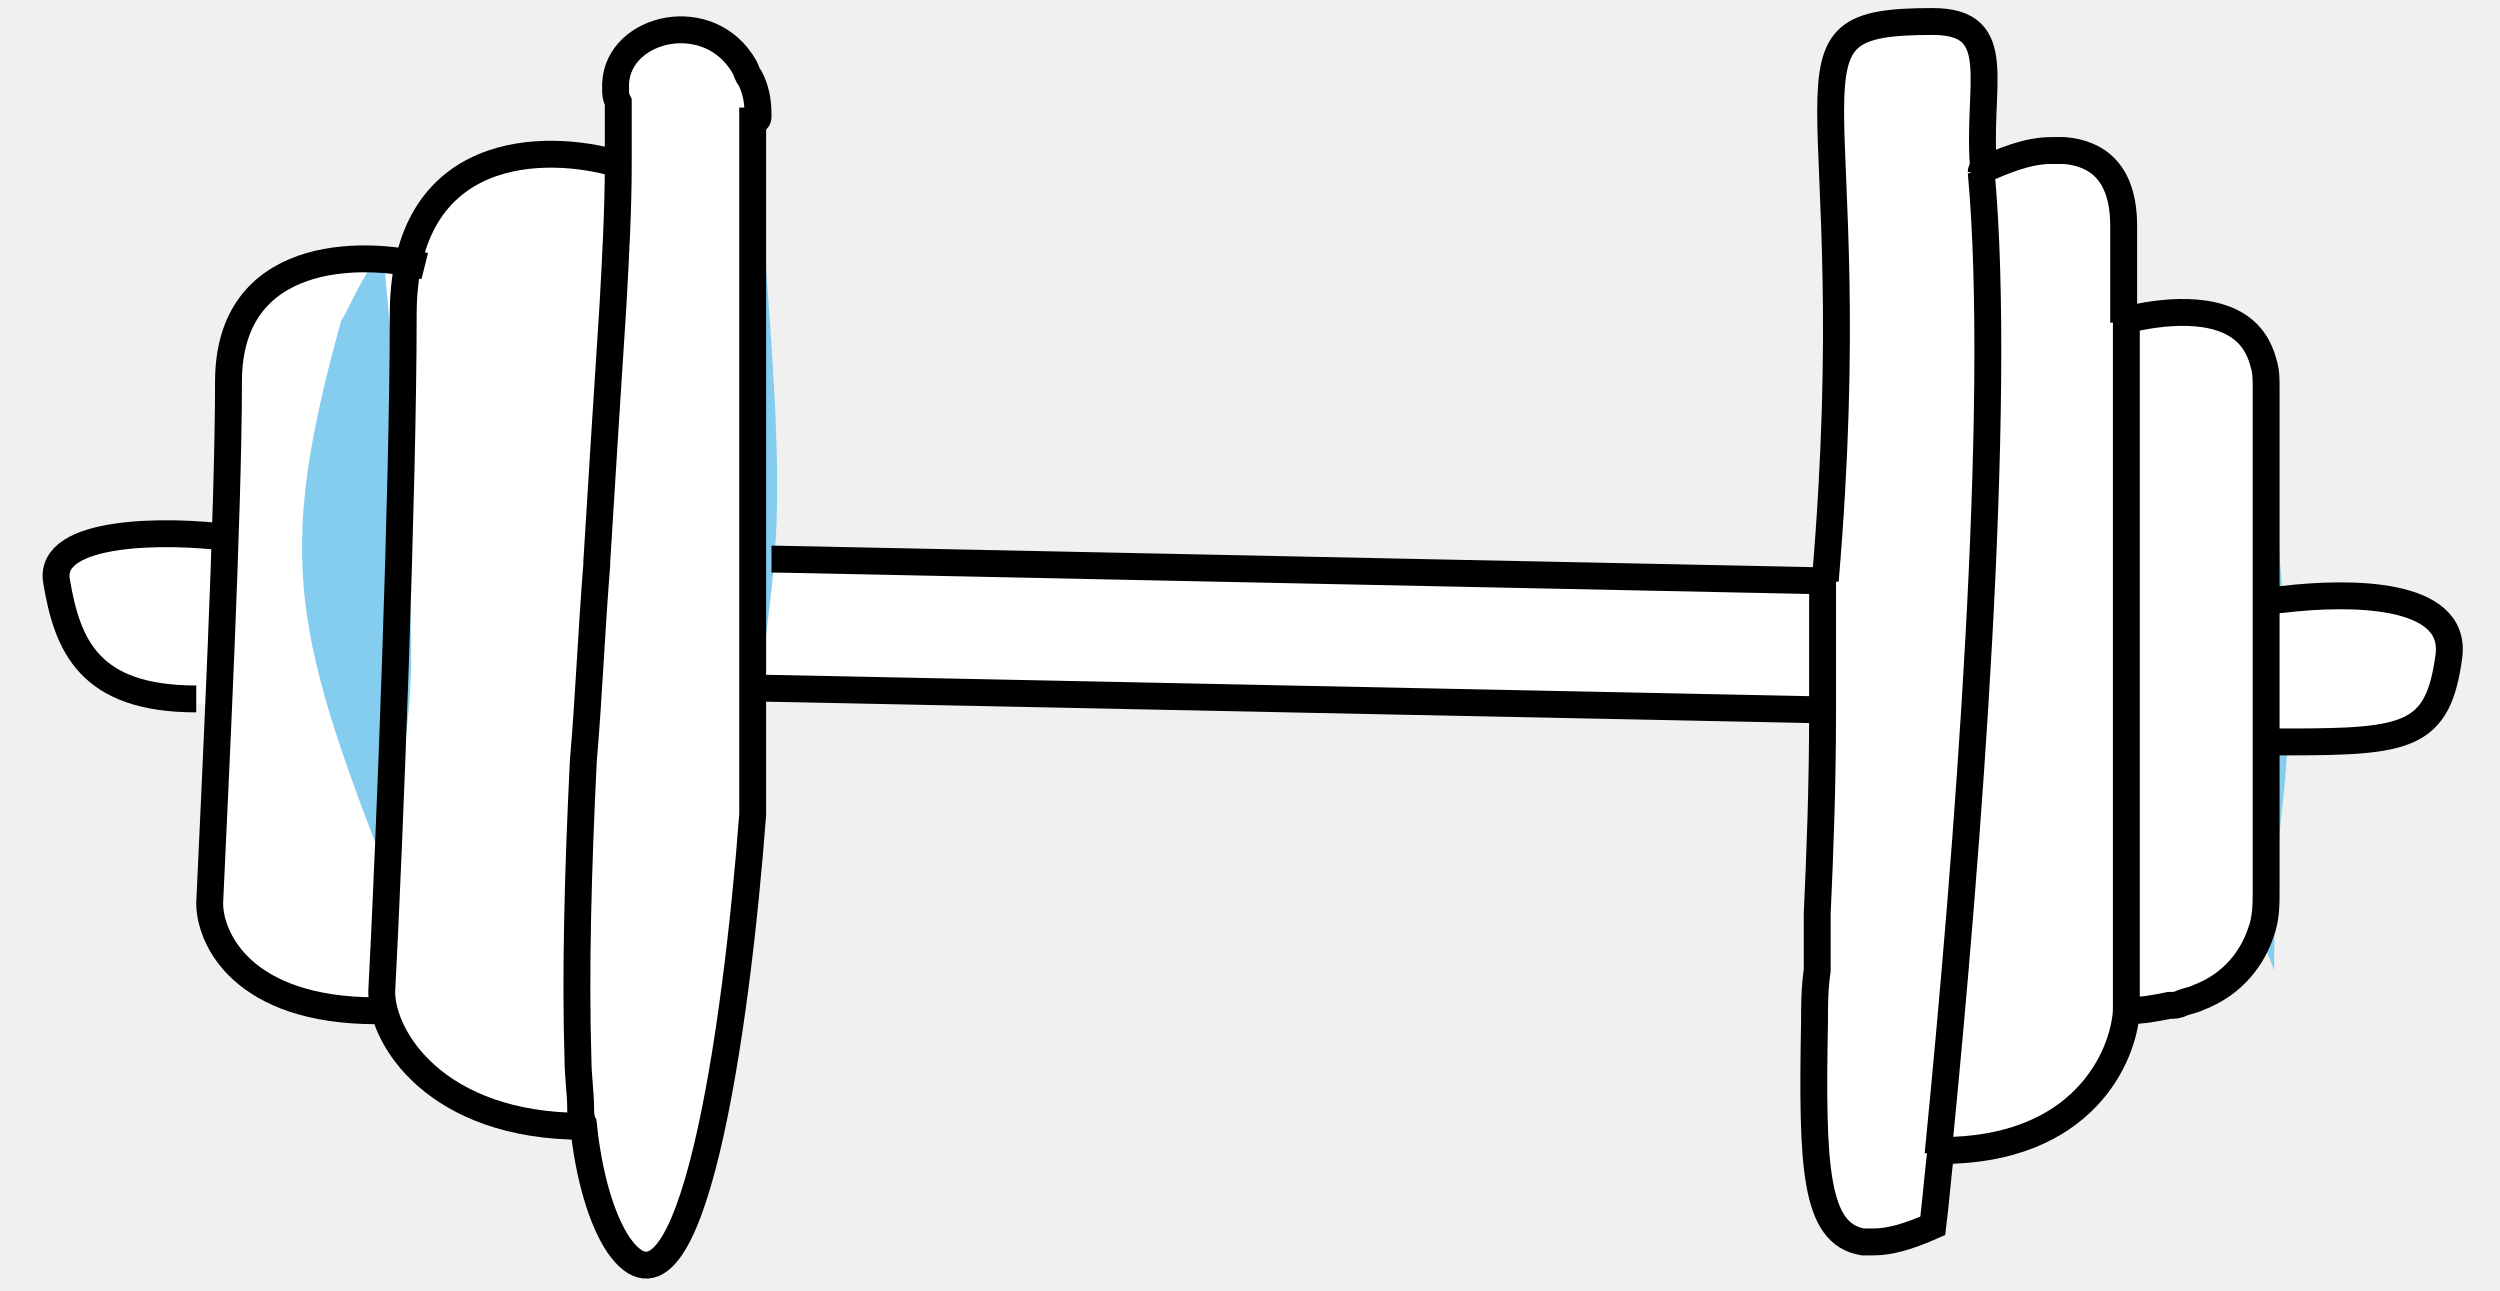
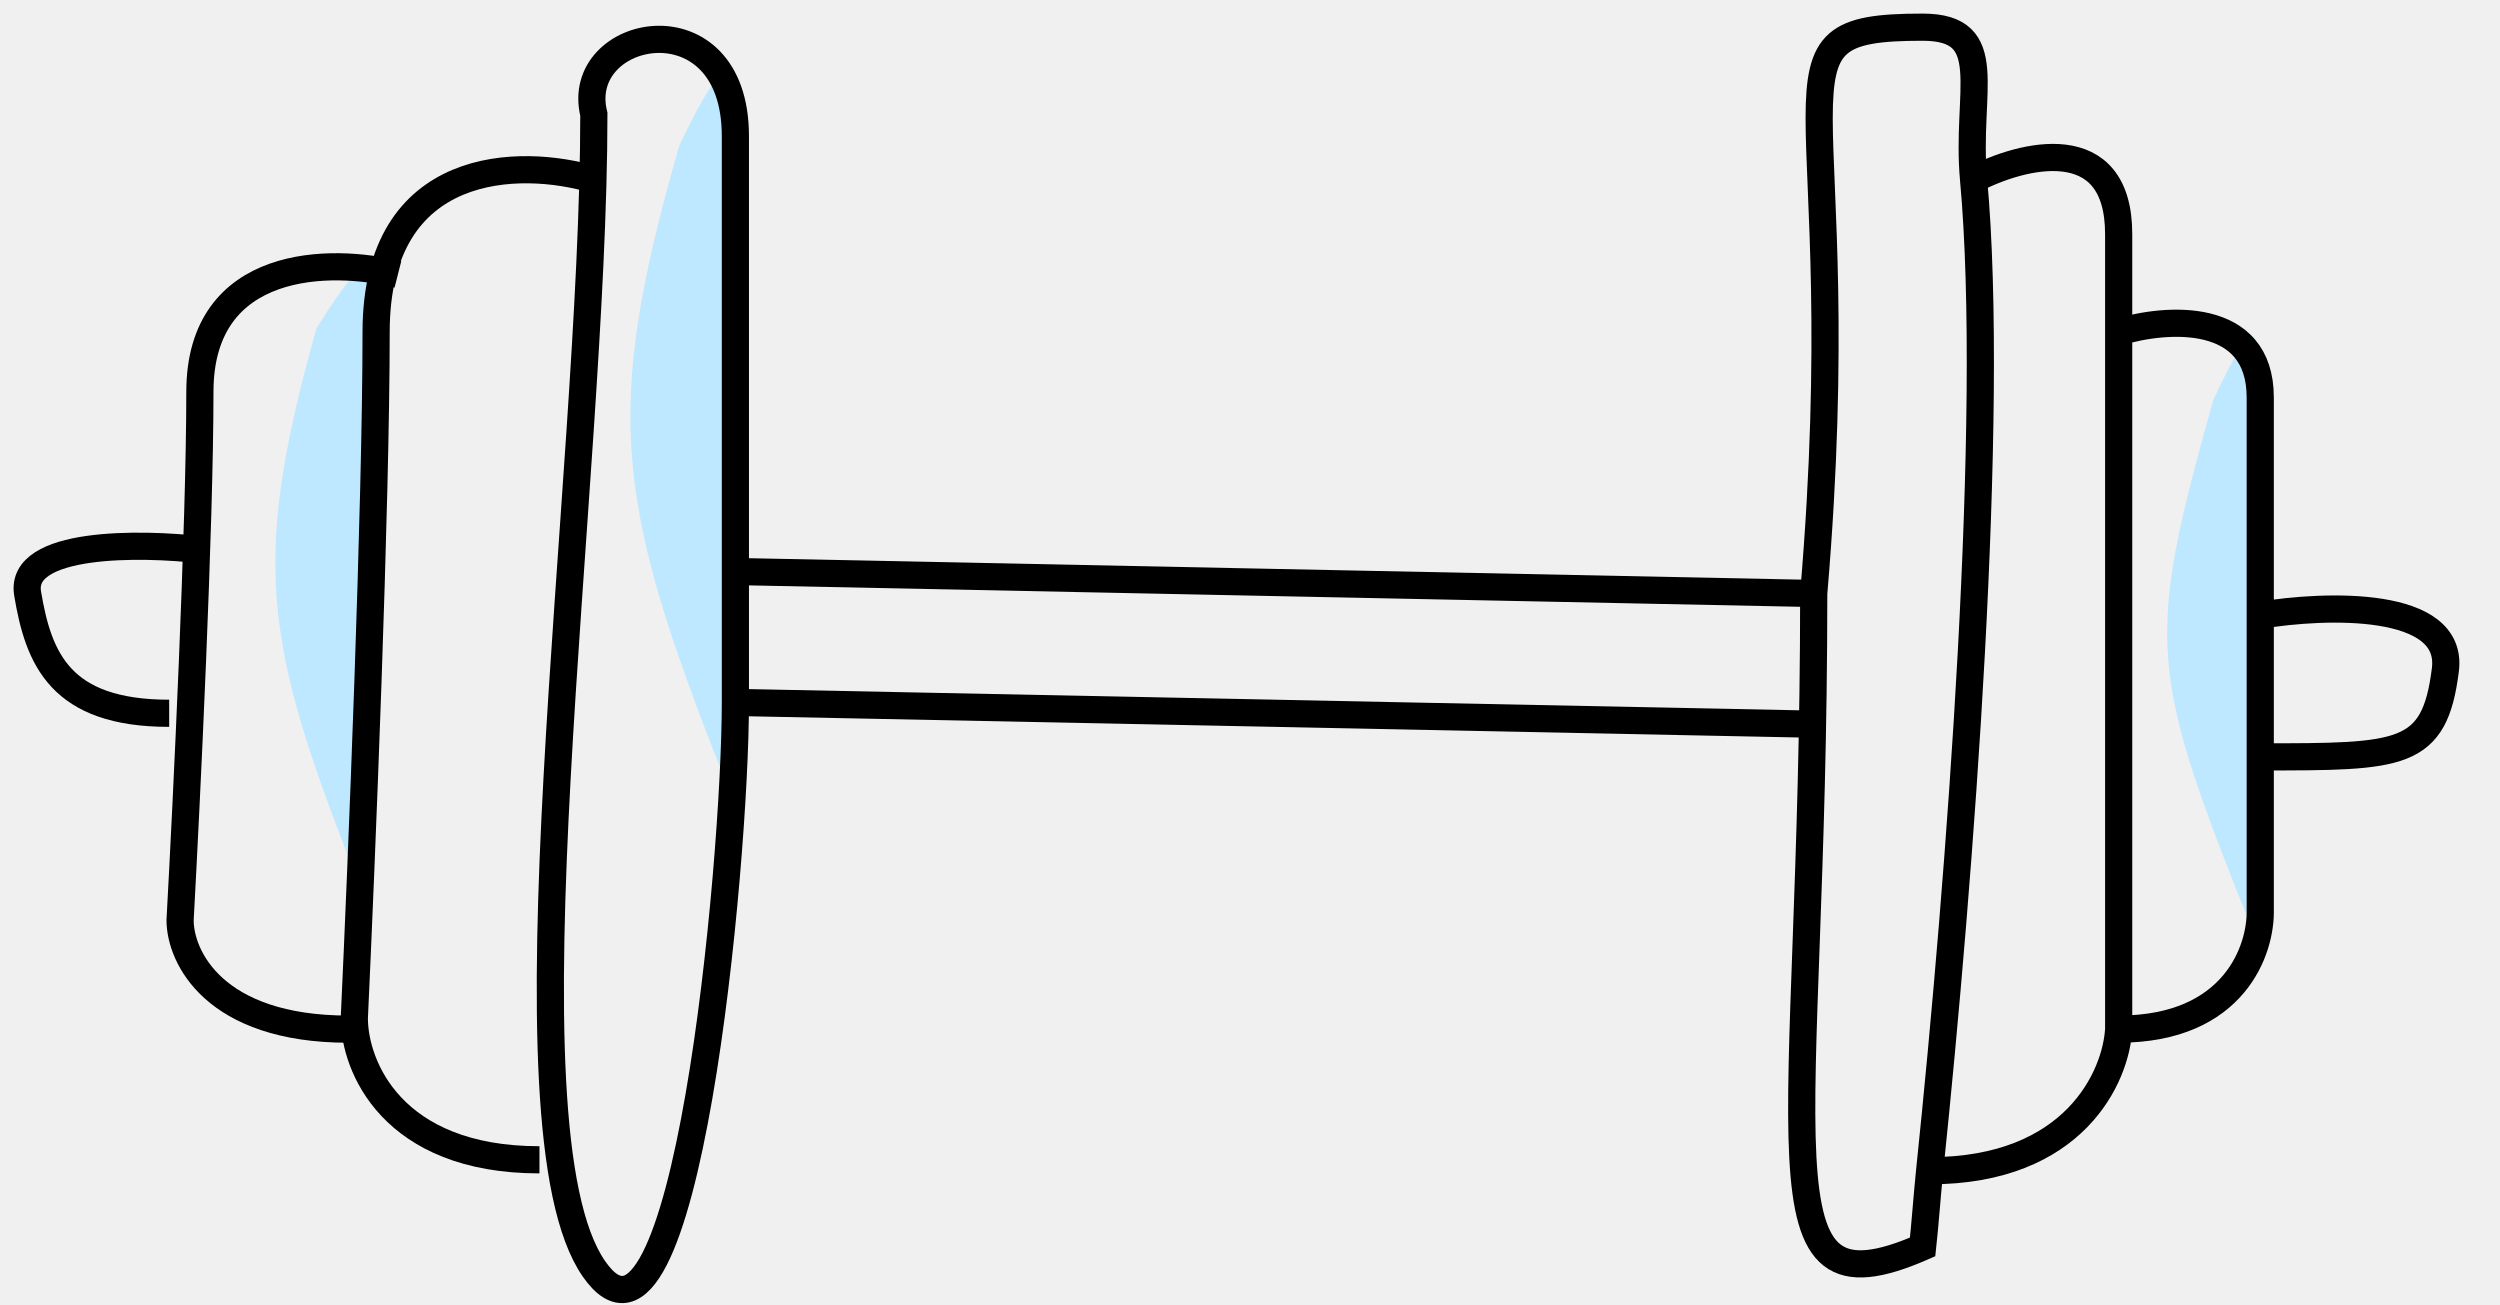
- <svg xmlns="http://www.w3.org/2000/svg" version="1.1" id="Layer_1" x="0px" y="0px" viewBox="0 0 93 48" style="enable-background:new 0 0 93 48;" xml:space="preserve">
-   <style type="text/css">
-         .st0{fill:#FFFFFF;}
-         .st1{fill:none;stroke:#000000;}
-         .st2{fill:#84CDEE;}
-     </style>
-   <g>
-     <path class="st0" d="M67.4,21.6v4.8h0l-39-0.8c0,0.2,0,0.5,0,0.8h-0.2v-5.6h0.6L67.4,21.6z" />
-     <g>
-       <path class="st0" d="M22.5,5.9h-2.9L17,6.3l-1,1.3c0,0-1.2,1.4-1.2,1.5s-0.1,0.7-0.1,0.7h-2.4l-2.5,0.8c0,0-0.9,0.9-0.9,1    l-0.6,1.5c0,0-0.1,2.5-0.1,2.6s0,2.1,0,2.1v1.6L8,20.1c0,0-1.9,0-2,0C5.9,19.9,4,20,4,20l-0.7,0.5L2,21l-0.1,1l1.2,2.6l1,1L6,26.2    h1.9c0,0,0,4.9-0.1,4.9c-0.1,0.1-0.1,2.3-0.1,2.3s-0.6,1.1-0.1,1.5c0.4,0.3,1.6,1.6,1.6,1.6l1.3,1c0,0,2.3,0.1,2.8,0.2    c0.4,0.1,1.1,0.1,1.1,0.1l1.9,2.8c0,0,3,1.2,3.1,1.3c0.1,0,2.2,0.3,2.2,0.3L22.5,5.9z" />
-       <path class="st1" d="M8.5,20c-2.3-0.3-6.7-0.3-6.4,1.6C2.5,24,3.3,26,7.3,26" />
-       <path class="st2" d="M28.8,20.8c-0.1,1.5-0.3,2.5-0.5,4.8c0,0.2,0,0.5,0,0.8c0,0.8,0,1.7,0,2.8c-0.1-0.2-0.1-0.3-0.2-0.5l0,0    c-4.2-10.5-4.9-13.7-2-23.5c0-0.1,1.1-2.5,1.6-2.6c0,0,0,0,0,0c0.1,0,0.2,0.1,0.2,0.4V3c0.1,1.3,0.2,2.4,0.3,3.5    C29,15.5,29,18.6,28.8,20.8z" />
-       <path class="st2" d="M84.1,12.5c1.9,20.2,0.5,13.8,0.5,23.6c-3.9-9.9-4.6-12.6-2.1-21.6C82.6,14.5,84.1,11,84.1,12.5z" />
-       <path class="st2" d="M14.3,9.9c1.9,20.2,0.5,13.8,0.5,23.6c-3.9-9.9-4.6-12.6-2.1-21.6C12.8,11.9,14.3,8.4,14.3,9.9z" />
-       <path class="st1" d="M23,6.1c-2.7-0.8-8-0.8-8,5.6s-0.5,19.5-0.8,25.2c0,1.7,2,5,7.5,5" />
-       <path class="st1" d="M15.8,9.9c-2.4-0.6-7.3-0.6-7.3,4.3S8,29.2,7.8,33.6c0,1.3,1.2,4,6.2,4" />
-       <path class="st0" d="M23,46.5c3.4,4.9,5.2-14.8,5.2-20.8V4.8c0-5.2-6-4-5.2-0.8C23,17.6,19.4,41.3,23,46.5z" />
-       <path class="st1" d="M28.2,4.3c0-0.6-0.1-1-0.3-1.4c-0.1-0.1-0.1-0.2-0.2-0.4c-1.3-2.3-4.7-1.5-4.8,0.6c0,0.1,0,0.1,0,0.2    c0,0.2,0,0.3,0.1,0.5V4c0,0.7,0,1.4,0,2.1c0,1.7-0.1,3.5-0.2,5.3c-0.2,3-0.4,6.3-0.6,9.5c0,0,0,0,0,0c0,0,0,0.1,0,0.1    c-0.2,2.5-0.3,5-0.5,7.3c-0.2,4.1-0.3,7.9-0.2,11.1c0,0.6,0.1,1.3,0.1,1.8c0,0.2,0,0.4,0.1,0.6c0.2,2,0.7,3.6,1.3,4.5    c2.7,3.9,4.4-8,5-16c0-0.1,0-0.2,0-0.3c0-0.2,0-0.3,0-0.5c0-0.1,0-0.2,0-0.3c0-0.2,0-0.4,0-0.6c0-0.1,0-0.2,0-0.3    c0-0.1,0-0.2,0-0.3c0-0.2,0-0.3,0-0.5c0-0.8,0-1.4,0-2v-21C28.2,4.5,28.2,4.4,28.2,4.3z M28.2,25.6h0.2l39,0.8h0.1l0.4,0h0" />
-       <path class="st0" d="M67.9,21.6c1.6-18.8-2.4-20.8,4-20.8c2.8,0,1.6,2.4,1.9,5.6c1.8-0.9,5.3-1.8,5.3,2V12    c1.7-0.5,5.2-0.8,5.2,2.4v8c2.4-0.4,7.1-0.6,6.8,2c-0.4,3.2-1.6,3.2-6.8,3.2v5.6c0,1.5-0.9,4.4-5.2,4.4c-0.1,1.7-1.6,5.2-7,5.2    c-0.1,0.8-0.2,2-0.3,2.8C65.5,48.5,67.9,42.1,67.9,21.6z" />
-       <path class="st1" d="M84.3,27.6c0-1.7,0-3.5,0-5.2 M84.3,27.6c0.3,0,0.5,0,0.8,0c4.5,0,5.6-0.2,6-3.2c0.3-2.4-3.7-2.4-6.2-2.1    c-0.2,0-0.4,0.1-0.6,0.1 M84.3,22.4c0-3.2,0-6.1,0-7.7c0-0.1,0-0.2,0-0.3c0-0.3,0-0.6-0.1-0.9c-0.1-0.4-0.3-0.8-0.6-1.1    c-1.1-1.1-3.3-0.8-4.5-0.5 M84.3,27.6c0,2.1,0,4.1,0,5.6c0,0.4,0,1-0.2,1.5c-0.3,0.9-1,1.9-2.3,2.4c-0.2,0.1-0.3,0.1-0.6,0.2    c-0.2,0.1-0.3,0.1-0.5,0.1c-0.5,0.1-1,0.2-1.6,0.2 M79.1,11.9C79.1,11.9,79.1,11.9,79.1,11.9c0,6.8,0,19.1,0,25.7 M72.1,42.8    L72.1,42.8c0,0,0.1,0,0.1,0c5.3,0,6.8-3.5,6.9-5.2 M72.1,42.9C72.1,42.8,72.1,42.8,72.1,42.9c1.1-11.1,2.4-27.8,1.6-36.5 M79,12    c0-1.6,0-2.9,0-3.6c0-2-1-2.7-2.2-2.8c-0.1,0-0.1,0-0.2,0c-0.1,0-0.2,0-0.3,0c-0.9,0-1.8,0.4-2.5,0.7c0,0-0.1,0-0.1,0.1     M72.2,42.8c-0.1,0.8-0.2,2-0.3,2.8c-0.9,0.4-1.6,0.6-2.2,0.6c-0.2,0-0.3,0-0.4,0c-1.8-0.3-1.9-2.8-1.8-8.2c0-0.6,0-1.2,0.1-1.9    c0-0.3,0-0.7,0-1c0-0.4,0-0.7,0-1.1c0.1-2.2,0.2-4.7,0.2-7.6c0-1.5,0-3.1,0-4.8 M73.8,6.4C73.8,6.3,73.8,6.3,73.8,6.4    c-0.3-3.2,0.9-5.6-1.9-5.6c-6.4,0-2.4,2-4,20.8 M67.9,21.6l-0.4,0l-38.6-0.8h-0.2" />
-     </g>
-   </g>
+ <svg xmlns="http://www.w3.org/2000/svg" width="92" height="48" viewBox="0 0 92 48" fill="none">
+   <path d="M7.429 20.237C5.158 19.97 0.696 19.917 1.016 21.841C1.417 24.245 2.218 26.249 6.226 26.249" stroke="black" />
+   <path d="M26.742 3.181C28 25.5 27 18.593 27 29.5C22.637 18.592 22.115 15.405 24.997 5.363C24.997 5.363 26.782 1.486 26.742 3.181Z" fill="#BEE8FF" />
+   <path d="M82.999 12.76C84 32.5 82.951 24.666 83 34.5C79.051 24.646 78.916 23.762 81.448 14.72C81.448 14.72 83.027 11.232 82.999 12.76Z" fill="#BEE8FF" />
+   <path d="M13.697 10.132C13.697 30.5 13.649 23.914 13.697 33.748C9.748 23.894 9.108 21.144 11.64 12.102C11.64 12.102 13.725 8.603 13.697 10.132Z" fill="#BEE8FF" />
+   <path d="M21.856 6.61C19.184 5.808 13.841 5.808 13.841 12.221C13.841 18.634 13.306 31.726 13.039 37.47C13.039 39.207 14.402 42.681 19.852 42.681" stroke="black" />
+   <path d="M14.643 10.098C12.214 9.481 7.356 9.481 7.356 14.419C7.356 19.357 6.87 29.438 6.627 33.861C6.627 35.199 7.866 37.873 12.821 37.873" stroke="black" />
+   <path d="M66.74 26.65L27.062 25.849M27.062 25.849C27.062 31.86 25.221 51.558 21.854 46.689C18.25 41.479 21.853 17.831 21.854 4.205C21.057 0.998 27.062 -0.203 27.062 5.008C27.062 12.242 27.062 21.039 27.062 25.849Z" stroke="black" />
+   <path d="M27.468 21.04L66.745 21.84M66.745 21.84C68.348 3.002 64.34 1 70.753 1C73.558 1 72.33 3.362 72.628 6.611M66.745 21.84C66.745 42.28 64.34 48.692 70.753 45.887C70.837 45.124 70.924 43.921 71.011 43.083M72.628 6.611C74.408 5.676 77.967 4.767 77.967 8.615C77.967 9.364 77.967 10.622 77.967 12.222M72.628 6.611C73.425 15.31 72.15 32.146 71.011 43.083M77.967 37.872C77.872 39.609 76.348 43.083 71.011 43.083M77.967 37.872C77.967 31.31 77.967 18.839 77.967 12.222M77.967 37.872C82.238 37.872 83.22 34.933 83.177 33.464C83.177 31.988 83.177 30 83.177 27.853M77.967 12.222C79.704 11.688 83.177 11.42 83.177 14.627C83.177 16.12 83.177 19.238 83.177 22.642M83.177 22.642C85.582 22.242 90.311 22.081 89.99 24.646C89.59 27.853 88.387 27.853 83.177 27.853M83.177 22.642C83.177 24.364 83.177 26.158 83.177 27.853" stroke="black" />
</svg>
